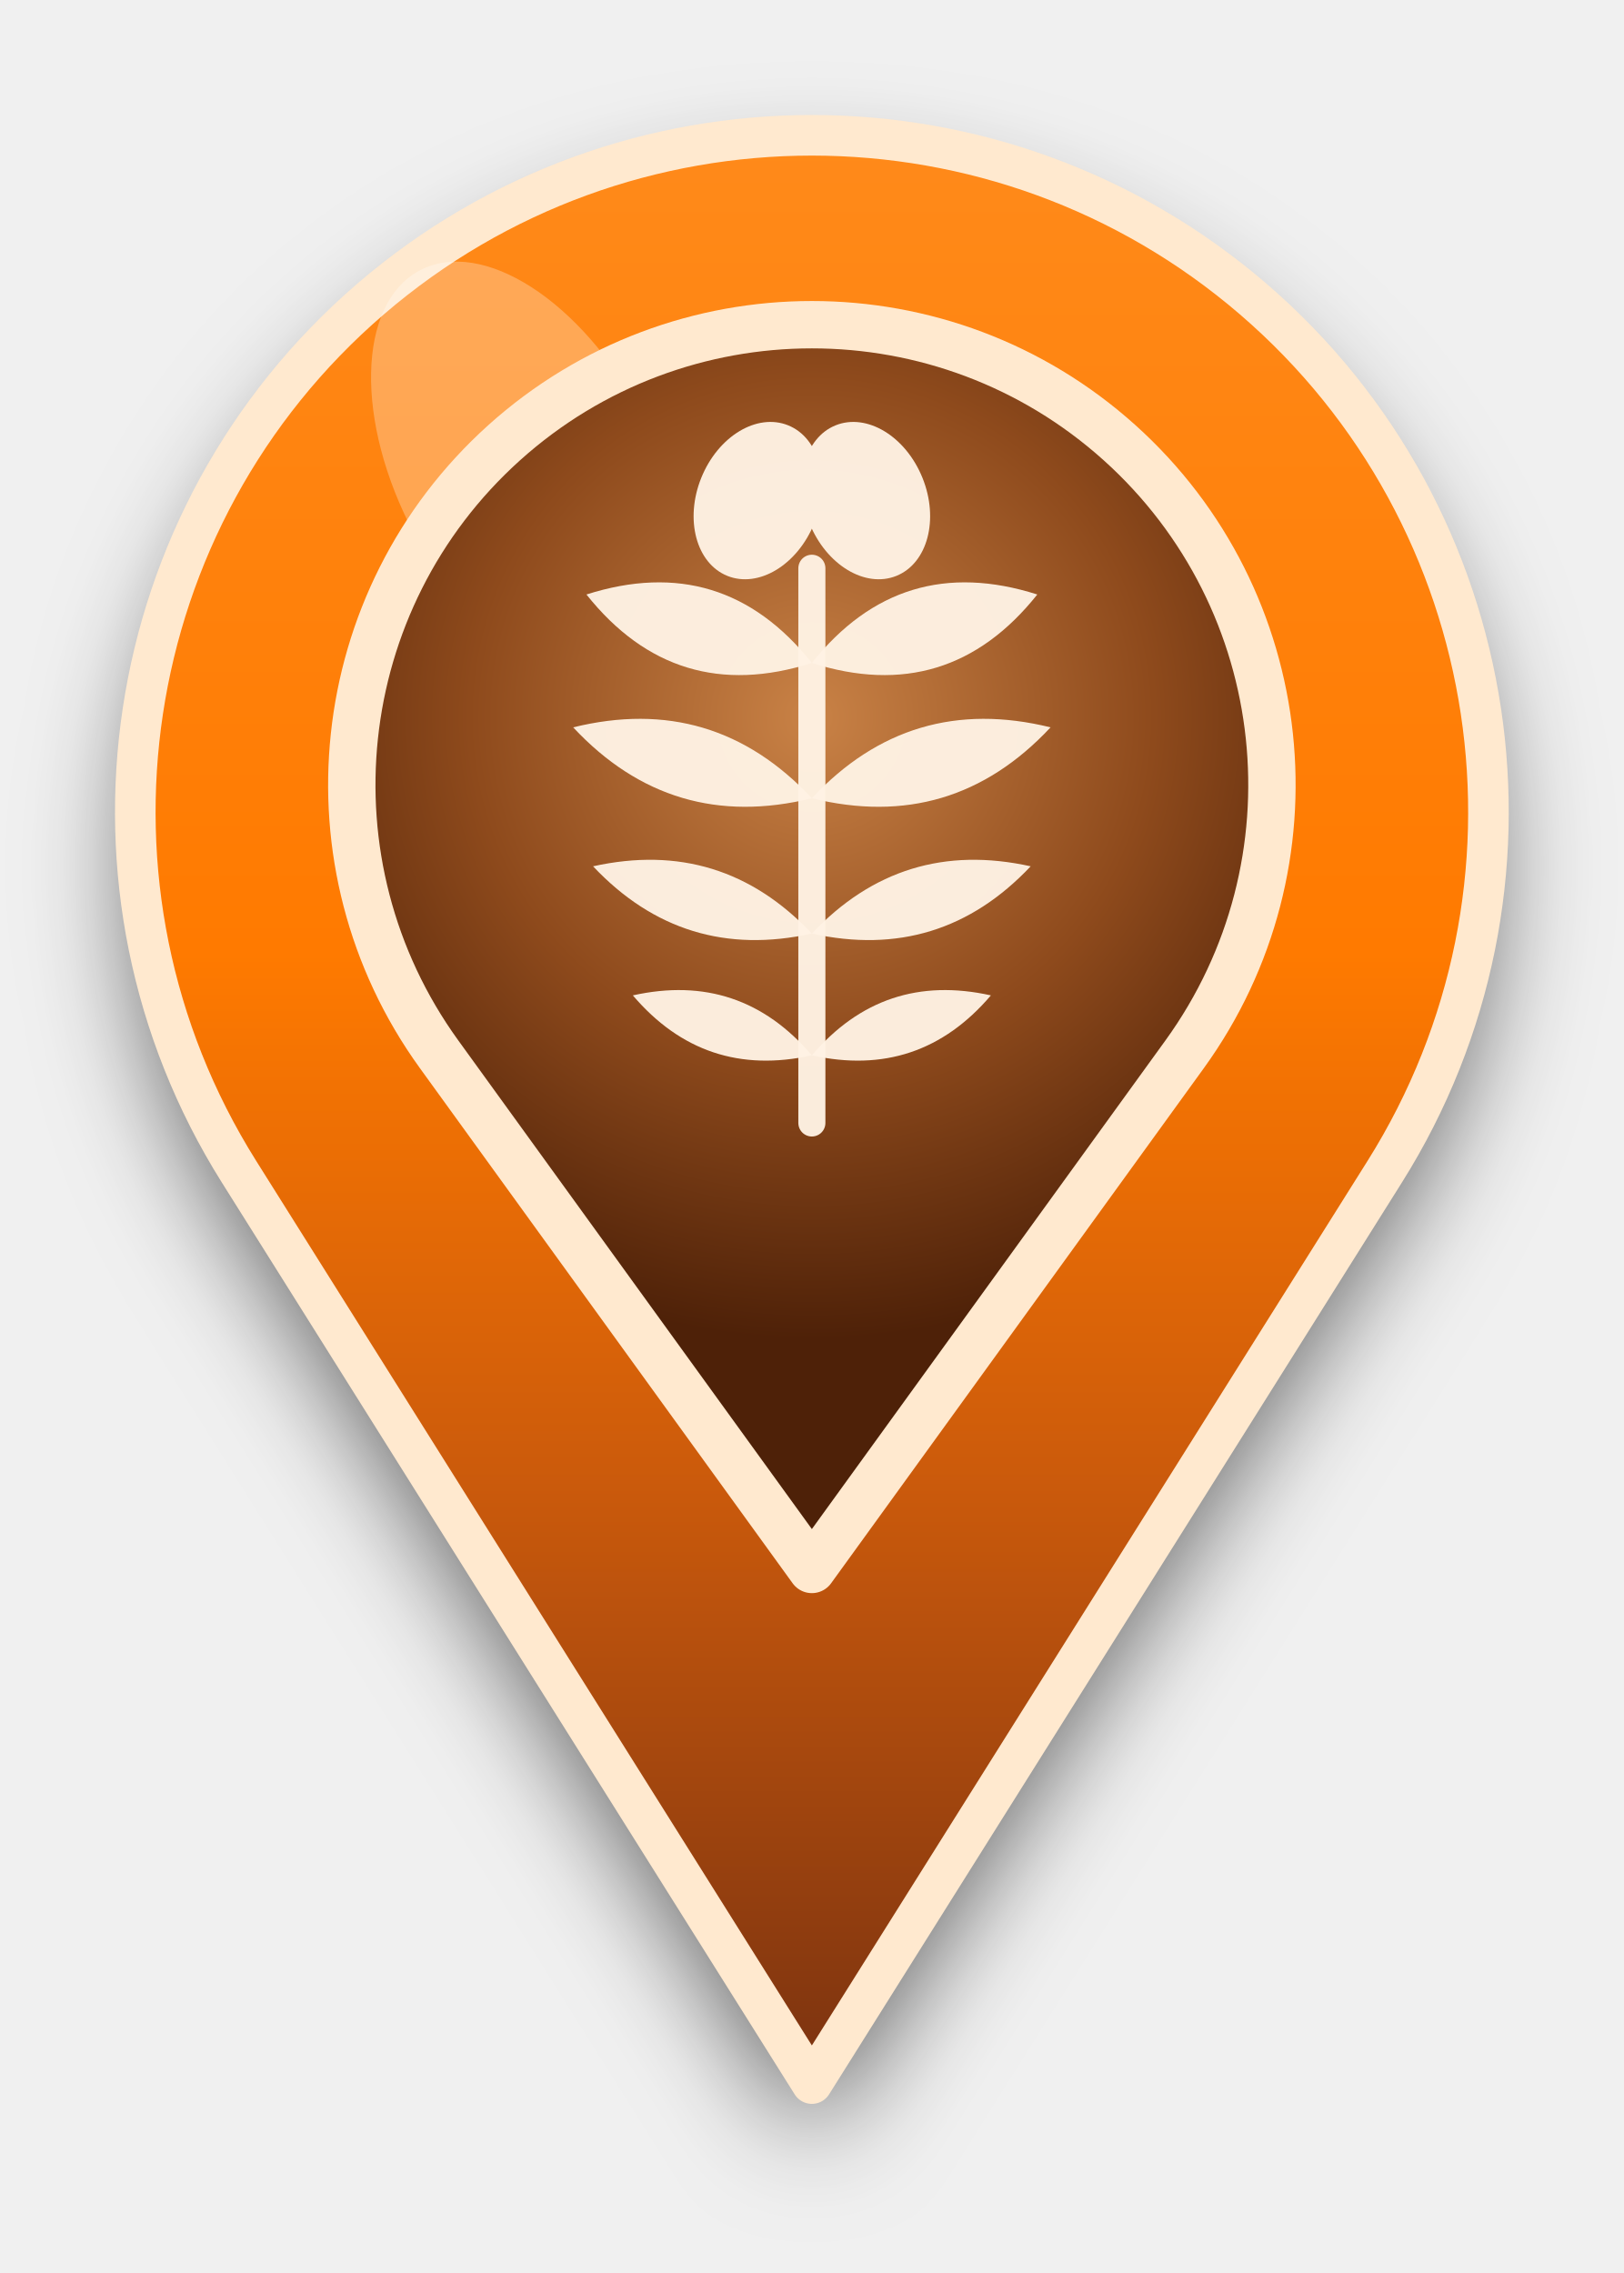
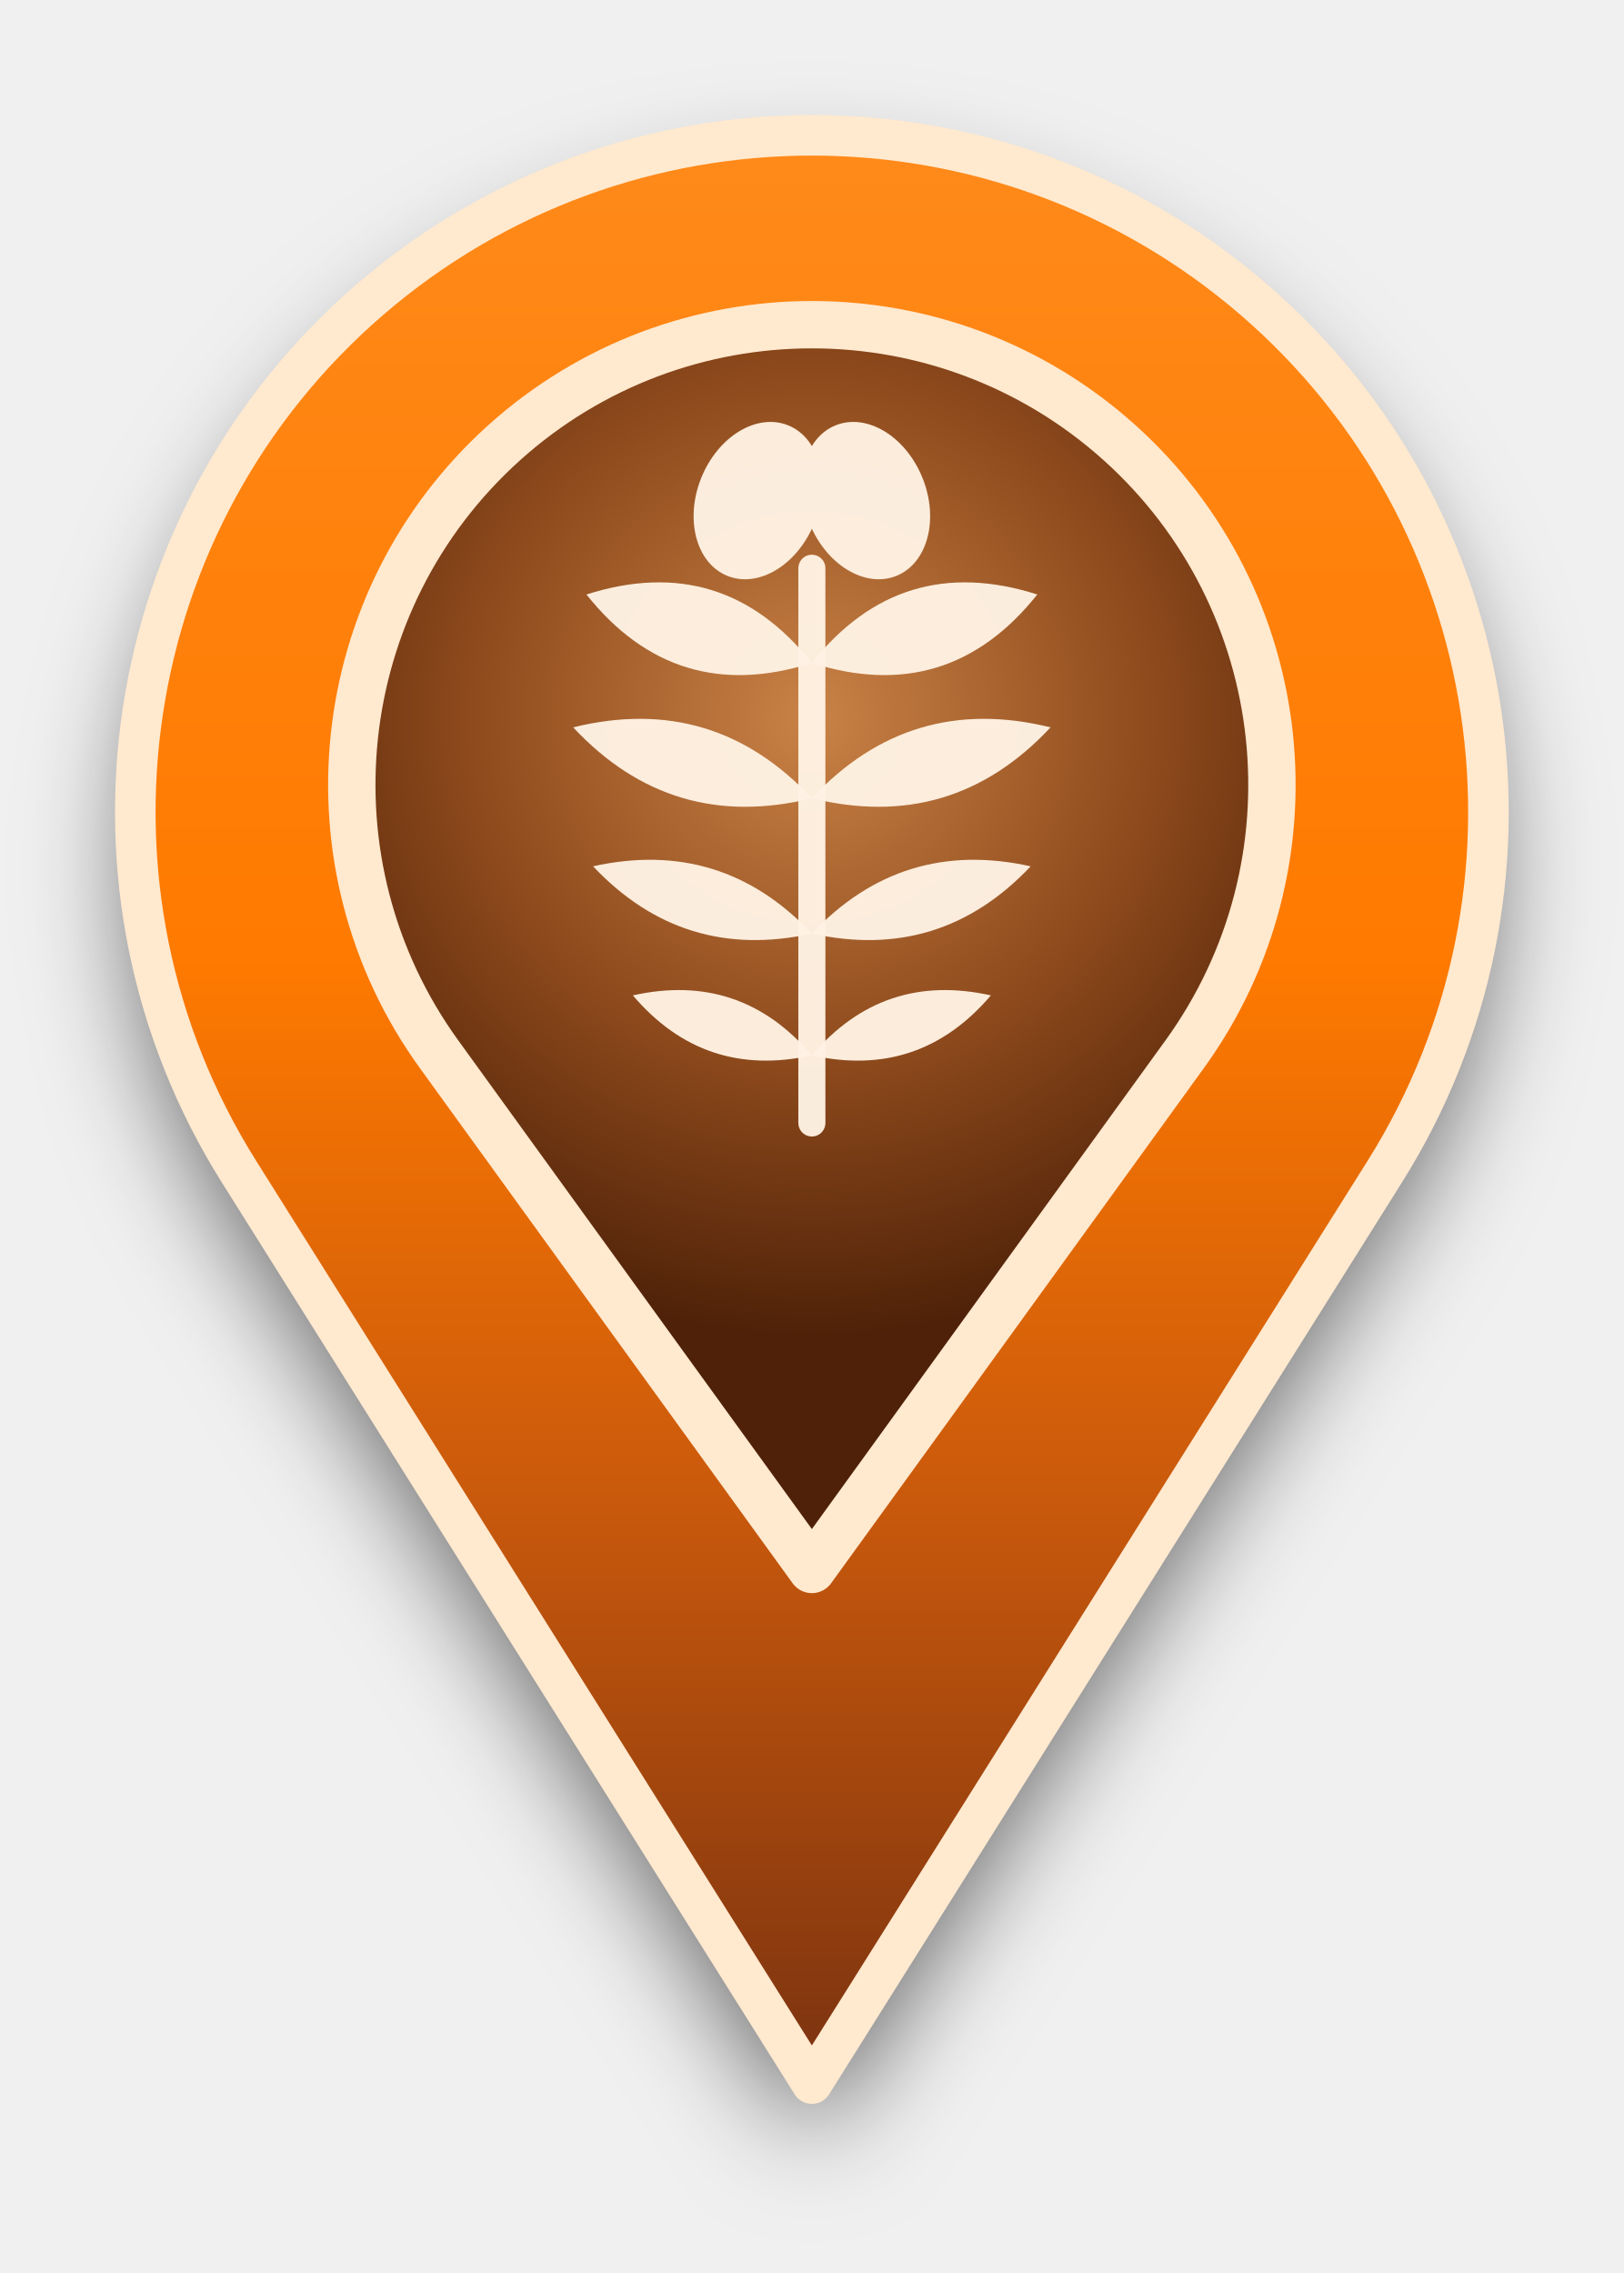
<svg xmlns="http://www.w3.org/2000/svg" viewBox="-120 -120 240 336" width="240" height="336">
  <defs>
    <filter id="pin-shadow" x="-30%" y="-20%" width="160%" height="150%">
      <feGaussianBlur stdDeviation="8" />
    </filter>
  </defs>
  <path d="M0,188 L-84.68,53.19 A100,100 0 1 1 84.68,53.19 Z" transform="translate(0 8)" fill="#000" opacity=".6" filter="url(#pin-shadow)" />
  <defs>
    <linearGradient id="pin-body" gradientUnits="userSpaceOnUse" x1="0" y1="-100" x2="0" y2="188">
      <stop offset="0" stop-color="#ff8a1a" />
      <stop offset=".42" stop-color="#ff7a00" />
      <stop offset=".7" stop-color="#c9590c" />
      <stop offset="1" stop-color="#7a3210" />
    </linearGradient>
    <radialGradient id="pin-crema" gradientUnits="userSpaceOnUse" cx="0" cy="-14" r="92">
      <stop offset="0" stop-color="#c98246" />
      <stop offset=".55" stop-color="#8e4a1c" />
      <stop offset="1" stop-color="#4e2108" />
    </radialGradient>
  </defs>
  <path d="M0,188 L-84.68,53.19 A100,100 0 1 1 84.68,53.19 Z" fill="url(#pin-body)" stroke="#ffe9cf" stroke-width="6" stroke-linejoin="round" />
-   <ellipse cx="-42" cy="-50" rx="19" ry="34" transform="rotate(-28 -42 -50)" fill="#ffffff" opacity=".28" />
  <path d="M0,112 L-55.09,35.86 A68,68 0 1 1 55.09,35.86 Z" fill="url(#pin-crema)" stroke="#ffe9cf" stroke-width="7" stroke-linejoin="round" />
  <g fill="#fff3e4" opacity=".96">
    <ellipse cx="-8" cy="-46" rx="9" ry="12" transform="rotate(22 -8 -46)" />
    <ellipse cx="8" cy="-46" rx="9" ry="12" transform="rotate(-22 8 -46)" />
    <path d="M0,-22 Q-13.17,-38.54 -33.32,-32.12 Q-20.15,-15.58 0,-22 Z" />
    <path d="M0,-22 Q20.15,-15.58 33.32,-32.12 Q13.17,-38.54 0,-22 Z" />
    <path d="M0,-2 Q-14.56,-17.59 -35.28,-12.48 Q-20.72,3.11 0,-2 Z" />
    <path d="M0,-2 Q20.72,3.11 35.28,-12.48 Q14.56,-17.59 0,-2 Z" />
    <path d="M0,18 Q-13.35,3.85 -32.34,8.06 Q-18.99,22.21 0,18 Z" />
    <path d="M0,18 Q18.99,22.21 32.34,8.06 Q13.35,3.85 0,18 Z" />
    <path d="M0,36 Q-10.56,23.6 -26.46,27.14 Q-15.9,39.54 0,36 Z" />
    <path d="M0,36 Q15.9,39.54 26.46,27.14 Q10.56,23.6 0,36 Z" />
  </g>
  <path d="M0,-36 L0,46" fill="none" stroke="#fff3e4" stroke-width="4" stroke-linecap="round" opacity=".96" />
</svg>
